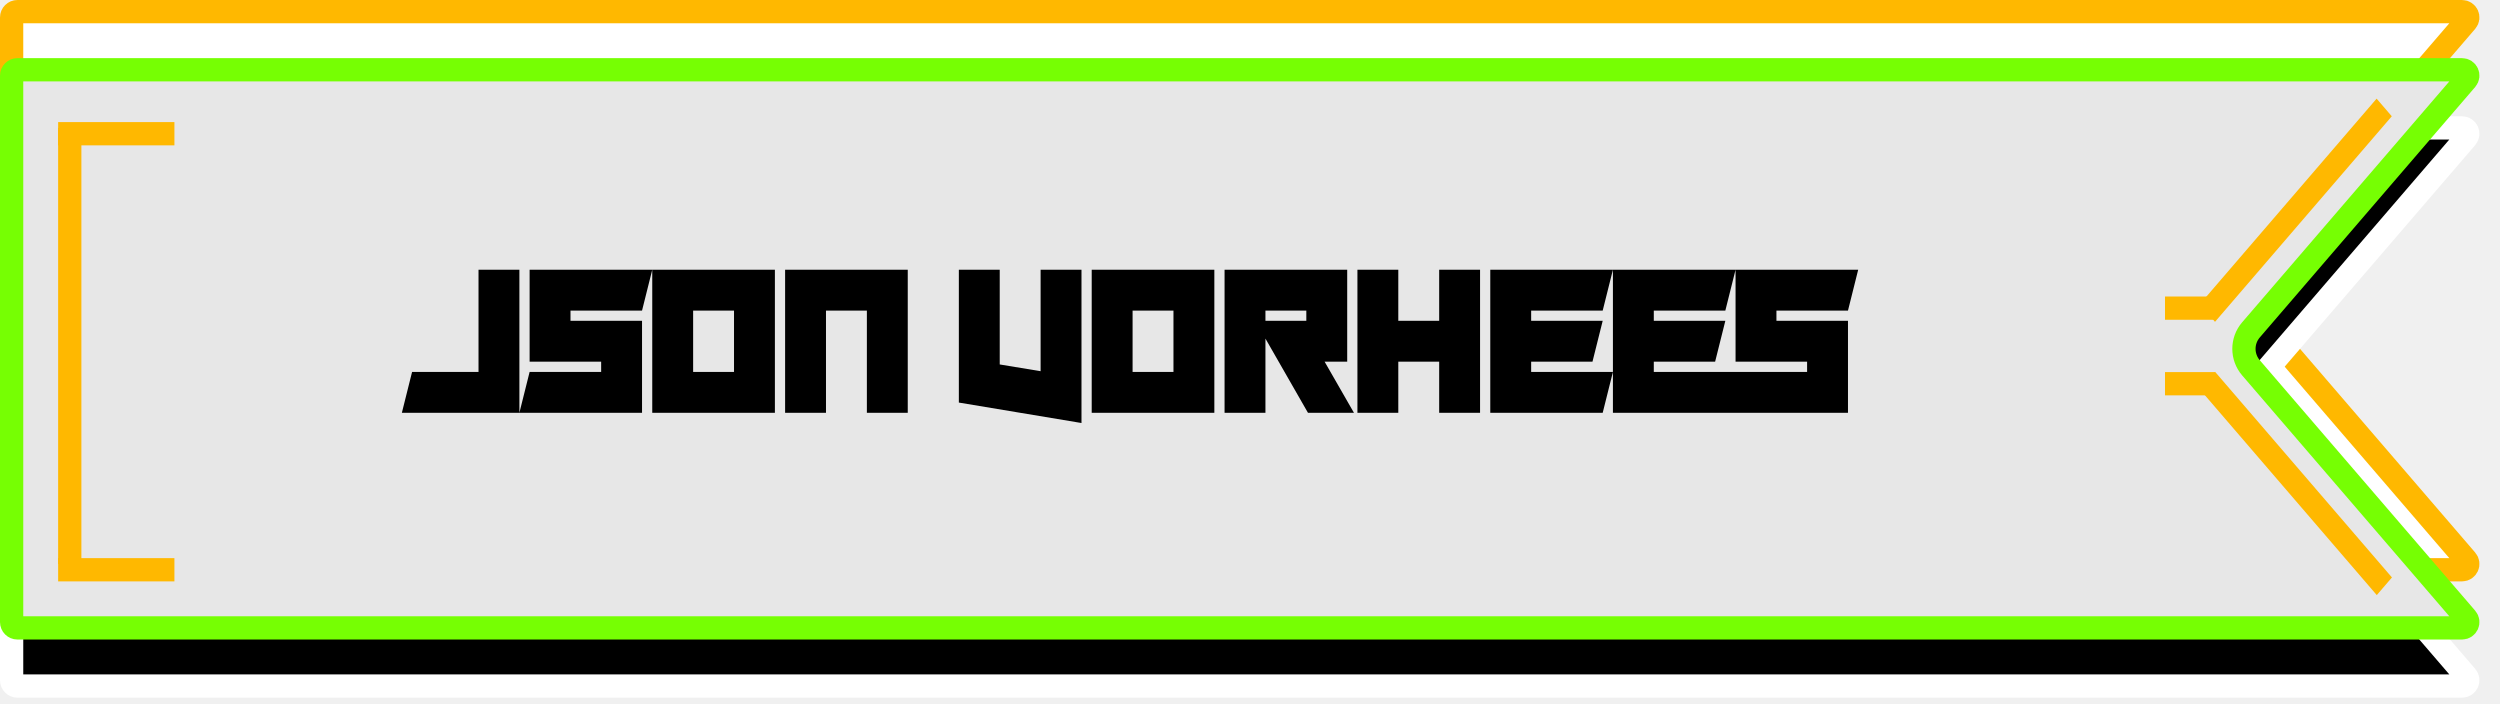
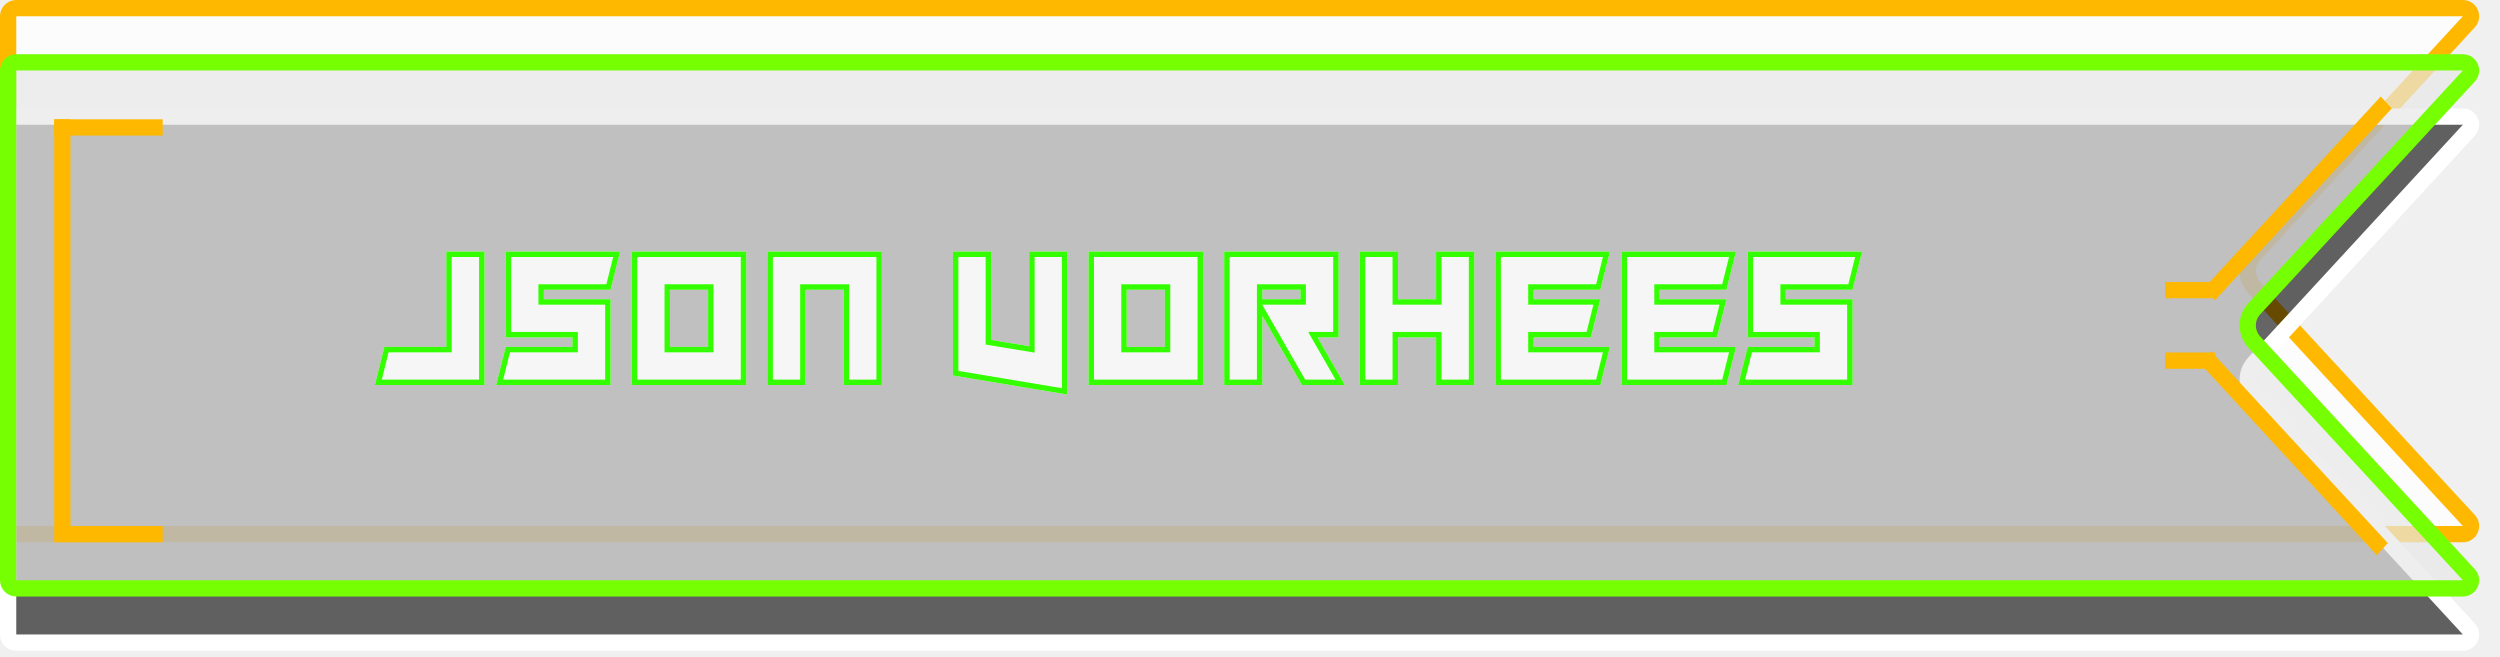
- <svg xmlns="http://www.w3.org/2000/svg" width="430" height="121" viewBox="0 0 430 121" fill="none">
-   <path d="M424.221 3.652L387.166 46.74C385.554 48.614 385.554 51.386 387.166 53.26L424.221 96.348C424.779 96.996 424.318 98 423.463 98H3C2.448 98 2 97.552 2 97V3C2 2.448 2.448 2 3 2H215H423.463C424.318 2 424.779 3.004 424.221 3.652Z" fill="white" stroke="#FFB800" stroke-width="4" />
-   <path d="M424.221 23.652L387.166 66.74C385.554 68.614 385.554 71.386 387.166 73.26L424.221 116.348C424.779 116.996 424.318 118 423.463 118H3C2.448 118 2 117.552 2 117V23C2 22.448 2.448 22 3 22H215H423.463C424.318 22 424.779 23.004 424.221 23.652Z" fill="black" stroke="white" stroke-width="4" />
-   <path d="M424.221 13.652L387.166 56.74C385.554 58.614 385.554 61.386 387.166 63.26L424.221 106.348C424.779 106.996 424.318 108 423.463 108H3C2.448 108 2 107.552 2 107V13C2 12.448 2.448 12 3 12H215H423.463C424.318 12 424.779 13.004 424.221 13.652Z" fill="#E7E7E7" stroke="#76FF03" stroke-width="4" />
-   <line x1="10" y1="23" x2="30" y2="23" stroke="#FFB800" stroke-width="4" />
-   <line x1="12" y1="22" x2="12" y2="97" stroke="#FFB800" stroke-width="4" />
-   <line x1="10" y1="98" x2="30" y2="98" stroke="#FFB800" stroke-width="4" />
-   <line y1="-2" x2="46.632" y2="-2" transform="matrix(0.652039 -0.758185 0.652039 0.758185 380.98 55.3555)" stroke="#FFB800" stroke-width="4" />
-   <line x1="372.38" y1="53" x2="380.98" y2="53" stroke="#FFB800" stroke-width="4" />
-   <line x1="372.38" y1="66" x2="380.98" y2="66" stroke="#FFB800" stroke-width="4" />
-   <line y1="-2" x2="46.632" y2="-2" transform="matrix(0.652039 0.758185 -0.652039 0.758185 378.4 67)" stroke="#FFB800" stroke-width="4" />
-   <path d="M69.121 71L70.879 63.969H82.305V46.391H89.336V71H69.121ZM112.188 46.391L110.43 53.422H98.125V55.18H110.43V71H89.336L91.094 63.969H103.398V62.211H91.094V46.391H112.188ZM126.25 53.422H119.219V63.969H126.25V53.422ZM133.281 46.391V71H112.188V46.391H133.281ZM156.133 71H149.102V53.422H142.07V71H135.039V46.391H156.133V71ZM164.922 46.391H171.953V62.685L178.984 63.846V46.391H186.016V72.758L164.922 69.242V46.391ZM201.836 53.422H194.805V63.969H201.836V53.422ZM208.867 46.391V71H187.773V46.391H208.867ZM224.688 53.422H217.656V55.18H224.688V53.422ZM231.719 46.391V62.211H227.834L232.879 71H224.969L217.656 58.238V71H210.625V46.391H231.719ZM233.477 46.391H240.508V55.18H247.539V46.391H254.57V71H247.539V62.211H240.508V71H233.477V46.391ZM277.422 46.391L275.664 53.422H263.359V55.18H275.664L273.906 62.211H263.359V63.969H277.422L275.664 71H256.328V46.391H277.422ZM298.516 46.391L296.758 53.422H284.453V55.18H296.758L295 62.211H284.453V63.969H298.516L296.758 71H277.422V46.391H298.516ZM319.609 46.391L317.852 53.422H305.547V55.18H317.852V71H296.758L298.516 63.969H310.82V62.211H298.516V46.391H319.609Z" fill="black" />
+ <svg xmlns="http://www.w3.org/2000/svg" width="461" height="121" viewBox="0 0 461 121" fill="none">
+   <path d="M455.256 4.017L415.672 46.95C414.083 48.673 414.083 51.327 415.672 53.05L455.256 95.983C456.142 96.944 455.461 98.5 454.153 98.5H3C2.172 98.5 1.5 97.828 1.5 97V3C1.5 2.172 2.172 1.5 3 1.5H230.5H454.153C455.461 1.5 456.142 3.056 455.256 4.017Z" fill="white" fill-opacity="0.8" stroke="#FFB800" stroke-width="3" />
+   <path d="M455.256 24.017L415.672 66.95C414.083 68.673 414.083 71.327 415.672 73.05L455.256 115.983C456.142 116.944 455.461 118.5 454.153 118.5H3C2.172 118.5 1.5 117.828 1.5 117V23C1.5 22.172 2.172 21.5 3 21.5H230.5H454.153C455.461 21.5 456.142 23.056 455.256 24.017Z" fill="black" fill-opacity="0.6" stroke="white" stroke-width="3" />
+   <path d="M455.256 14.017L415.672 56.95C414.083 58.673 414.083 61.327 415.672 63.05L455.256 105.983C456.142 106.944 455.461 108.5 454.153 108.5H3C2.172 108.5 1.5 107.828 1.5 107V13C1.5 12.172 2.172 11.5 3 11.5H230.5H454.153C455.461 11.5 456.142 13.056 455.256 14.017Z" fill="#E7E7E7" fill-opacity="0.7" stroke="#76FF03" stroke-width="3" />
+   <line x1="10" y1="23.5" x2="30" y2="23.5" stroke="#FFB800" stroke-width="3" />
+   <line x1="11.5" y1="22" x2="11.5" y2="97" stroke="#FFB800" stroke-width="3" />
+   <line x1="10" y1="98.5" x2="30" y2="98.5" stroke="#FFB800" stroke-width="3" />
+   <line y1="-1.5" x2="48.09" y2="-1.5" transform="matrix(0.677853 -0.735198 0.677853 0.735198 408.446 55.3555)" stroke="#FFB800" stroke-width="3" />
+   <line x1="399.226" y1="53.5" x2="408.446" y2="53.5" stroke="#FFB800" stroke-width="3" />
+   <line x1="399.226" y1="66.5" x2="408.446" y2="66.5" stroke="#FFB800" stroke-width="3" />
+   <line y1="-1.5" x2="48.09" y2="-1.5" transform="matrix(0.677853 0.735198 -0.677853 0.735198 405.68 67)" stroke="#FFB800" stroke-width="3" />
+   <mask id="path-11-inside-1_63_669" fill="white">
+     <path d="M69.121 71L70.879 63.969H82.305V46.391H89.336V71H69.121ZM114.347 46.391L112.59 53.422H100.285V55.18H112.59V71H91.496L93.254 63.969H105.558V62.211H93.254V46.391H114.347ZM130.57 53.422H123.539V63.969H130.57V53.422ZM137.601 46.391V71H116.507V46.391H137.601ZM162.613 71H155.582V53.422H148.55V71H141.519V46.391H162.613V71ZM175.722 46.391H182.753V62.685L189.784 63.846V46.391H196.816V72.758L175.722 69.242V46.391ZM214.796 53.422H207.765V63.969H214.796V53.422ZM221.827 46.391V71H200.733V46.391H221.827ZM239.807 53.422H232.776V55.18H239.807V53.422ZM246.839 46.391V62.211H242.954L247.999 71H240.089L232.776 58.238V71H225.745V46.391H246.839ZM250.757 46.391H257.788V55.18H264.819V46.391H271.85V71H264.819V62.211H257.788V71H250.757V46.391ZM296.862 46.391L295.104 53.422H282.799V55.18H295.104L293.346 62.211H282.799V63.969H296.862L295.104 71H275.768V46.391H296.862ZM320.116 46.391L318.358 53.422H306.053V55.18H318.358L316.6 62.211H306.053V63.969H320.116L318.358 71H299.022V46.391H320.116ZM343.369 46.391L341.612 53.422H329.307V55.18H341.612V71H320.518L322.276 63.969H334.58V62.211H322.276V46.391H343.369Z" />
+   </mask>
+   <path d="M69.121 71L70.879 63.969H82.305V46.391H89.336V71H69.121ZM114.347 46.391L112.59 53.422H100.285V55.18H112.59V71H91.496L93.254 63.969H105.558V62.211H93.254V46.391H114.347ZM130.57 53.422H123.539V63.969H130.57V53.422ZM137.601 46.391V71H116.507V46.391H137.601ZM162.613 71H155.582V53.422H148.55V71H141.519V46.391H162.613V71ZM175.722 46.391H182.753V62.685L189.784 63.846V46.391H196.816V72.758L175.722 69.242V46.391ZM214.796 53.422H207.765V63.969H214.796V53.422ZM221.827 46.391V71H200.733V46.391H221.827ZM239.807 53.422H232.776V55.18H239.807V53.422ZM246.839 46.391V62.211H242.954L247.999 71H240.089L232.776 58.238V71H225.745V46.391H246.839ZM250.757 46.391H257.788V55.18H264.819V46.391H271.85V71H264.819V62.211H257.788V71H250.757V46.391ZM296.862 46.391L295.104 53.422H282.799V55.18H295.104L293.346 62.211H282.799V63.969H296.862L295.104 71H275.768V46.391H296.862ZM320.116 46.391L318.358 53.422H306.053V55.18H318.358L316.6 62.211H306.053V63.969H320.116L318.358 71H299.022V46.391H320.116ZM343.369 46.391L341.612 53.422H329.307V55.18H341.612V71H320.518L322.276 63.969H334.58V62.211H322.276V46.391H343.369Z" fill="white" fill-opacity="0.85" />
+   <path d="M69.121 71L68.151 70.757L67.84 72H69.121V71ZM70.879 63.969V62.969H70.098L69.909 63.726L70.879 63.969ZM82.305 63.969V64.969H83.305V63.969H82.305ZM82.305 46.391V45.391H81.305V46.391H82.305ZM89.336 46.391H90.336V45.391H89.336V46.391ZM89.336 71V72H90.336V71H89.336ZM70.091 71.243L71.849 64.211L69.909 63.726L68.151 70.757L70.091 71.243ZM70.879 64.969H82.305V62.969H70.879V64.969ZM83.305 63.969V46.391H81.305V63.969H83.305ZM82.305 47.391H89.336V45.391H82.305V47.391ZM88.336 46.391V71H90.336V46.391H88.336ZM89.336 70H69.121V72H89.336V70ZM114.347 46.391L115.318 46.633L115.628 45.391H114.347V46.391ZM112.59 53.422V54.422H113.37L113.56 53.664L112.59 53.422ZM100.285 53.422V52.422H99.285V53.422H100.285ZM100.285 55.18H99.285V56.18H100.285V55.18ZM112.59 55.18H113.59V54.18H112.59V55.18ZM112.59 71V72H113.59V71H112.59ZM91.496 71L90.526 70.757L90.215 72H91.496V71ZM93.254 63.969V62.969H92.473L92.284 63.726L93.254 63.969ZM105.558 63.969V64.969H106.558V63.969H105.558ZM105.558 62.211H106.558V61.211H105.558V62.211ZM93.254 62.211H92.254V63.211H93.254V62.211ZM93.254 46.391V45.391H92.254V46.391H93.254ZM113.377 46.148L111.62 53.179L113.56 53.664L115.318 46.633L113.377 46.148ZM112.59 52.422H100.285V54.422H112.59V52.422ZM99.285 53.422V55.18H101.285V53.422H99.285ZM100.285 56.18H112.59V54.18H100.285V56.18ZM111.59 55.18V71H113.59V55.18H111.59ZM112.59 70H91.496V72H112.59V70ZM92.466 71.243L94.224 64.211L92.284 63.726L90.526 70.757L92.466 71.243ZM93.254 64.969H105.558V62.969H93.254V64.969ZM106.558 63.969V62.211H104.558V63.969H106.558ZM105.558 61.211H93.254V63.211H105.558V61.211ZM94.254 62.211V46.391H92.254V62.211H94.254ZM93.254 47.391H114.347V45.391H93.254V47.391ZM130.57 53.422H131.57V52.422H130.57V53.422ZM123.539 53.422V52.422H122.539V53.422H123.539ZM123.539 63.969H122.539V64.969H123.539V63.969ZM130.57 63.969V64.969H131.57V63.969H130.57ZM137.601 46.391H138.601V45.391H137.601V46.391ZM137.601 71V72H138.601V71H137.601ZM116.507 71H115.507V72H116.507V71ZM116.507 46.391V45.391H115.507V46.391H116.507ZM130.57 52.422H123.539V54.422H130.57V52.422ZM122.539 53.422V63.969H124.539V53.422H122.539ZM123.539 64.969H130.57V62.969H123.539V64.969ZM131.57 63.969V53.422H129.57V63.969H131.57ZM136.601 46.391V71H138.601V46.391H136.601ZM137.601 70H116.507V72H137.601V70ZM117.507 71V46.391H115.507V71H117.507ZM116.507 47.391H137.601V45.391H116.507V47.391ZM162.613 71V72H163.613V71H162.613ZM155.582 71H154.582V72H155.582V71ZM155.582 53.422H156.582V52.422H155.582V53.422ZM148.55 53.422V52.422H147.55V53.422H148.55ZM148.55 71V72H149.55V71H148.55ZM141.519 71H140.519V72H141.519V71ZM141.519 46.391V45.391H140.519V46.391H141.519ZM162.613 46.391H163.613V45.391H162.613V46.391ZM162.613 70H155.582V72H162.613V70ZM156.582 71V53.422H154.582V71H156.582ZM155.582 52.422H148.55V54.422H155.582V52.422ZM147.55 53.422V71H149.55V53.422H147.55ZM148.55 70H141.519V72H148.55V70ZM142.519 71V46.391H140.519V71H142.519ZM141.519 47.391H162.613V45.391H141.519V47.391ZM161.613 46.391V71H163.613V46.391H161.613ZM175.722 46.391V45.391H174.722V46.391H175.722ZM182.753 46.391H183.753V45.391H182.753V46.391ZM182.753 62.685H181.753V63.534L182.59 63.672L182.753 62.685ZM189.784 63.846L189.622 64.832L190.784 65.024V63.846H189.784ZM189.784 46.391V45.391H188.784V46.391H189.784ZM196.816 46.391H197.816V45.391H196.816V46.391ZM196.816 72.758L196.651 73.744L197.816 73.938V72.758H196.816ZM175.722 69.242H174.722V70.089L175.557 70.229L175.722 69.242ZM175.722 47.391H182.753V45.391H175.722V47.391ZM181.753 46.391V62.685H183.753V46.391H181.753ZM182.59 63.672L189.622 64.832L189.947 62.859L182.916 61.699L182.59 63.672ZM190.784 63.846V46.391H188.784V63.846H190.784ZM189.784 47.391H196.816V45.391H189.784V47.391ZM195.816 46.391V72.758H197.816V46.391H195.816ZM196.98 71.771L175.886 68.256L175.557 70.229L196.651 73.744L196.98 71.771ZM176.722 69.242V46.391H174.722V69.242H176.722ZM214.796 53.422H215.796V52.422H214.796V53.422ZM207.765 53.422V52.422H206.765V53.422H207.765ZM207.765 63.969H206.765V64.969H207.765V63.969ZM214.796 63.969V64.969H215.796V63.969H214.796ZM221.827 46.391H222.827V45.391H221.827V46.391ZM221.827 71V72H222.827V71H221.827ZM200.733 71H199.733V72H200.733V71ZM200.733 46.391V45.391H199.733V46.391H200.733ZM214.796 52.422H207.765V54.422H214.796V52.422ZM206.765 53.422V63.969H208.765V53.422H206.765ZM207.765 64.969H214.796V62.969H207.765V64.969ZM215.796 63.969V53.422H213.796V63.969H215.796ZM220.827 46.391V71H222.827V46.391H220.827ZM221.827 70H200.733V72H221.827V70ZM201.733 71V46.391H199.733V71H201.733ZM200.733 47.391H221.827V45.391H200.733V47.391ZM239.807 53.422H240.807V52.422H239.807V53.422ZM232.776 53.422V52.422H231.776V53.422H232.776ZM232.776 55.18H231.776V56.18H232.776V55.18ZM239.807 55.18V56.18H240.807V55.18H239.807ZM246.839 46.391H247.839V45.391H246.839V46.391ZM246.839 62.211V63.211H247.839V62.211H246.839ZM242.954 62.211V61.211H241.227L242.087 62.709L242.954 62.211ZM247.999 71V72H249.726L248.866 70.502L247.999 71ZM240.089 71L239.221 71.497L239.509 72H240.089V71ZM232.776 58.238L233.644 57.741L231.776 54.482V58.238H232.776ZM232.776 71V72H233.776V71H232.776ZM225.745 71H224.745V72H225.745V71ZM225.745 46.391V45.391H224.745V46.391H225.745ZM239.807 52.422H232.776V54.422H239.807V52.422ZM231.776 53.422V55.18H233.776V53.422H231.776ZM232.776 56.18H239.807V54.18H232.776V56.18ZM240.807 55.18V53.422H238.807V55.18H240.807ZM245.839 46.391V62.211H247.839V46.391H245.839ZM246.839 61.211H242.954V63.211H246.839V61.211ZM242.087 62.709L247.132 71.498L248.866 70.502L243.821 61.713L242.087 62.709ZM247.999 70H240.089V72H247.999V70ZM240.956 70.503L233.644 57.741L231.909 58.735L239.221 71.497L240.956 70.503ZM231.776 58.238V71H233.776V58.238H231.776ZM232.776 70H225.745V72H232.776V70ZM226.745 71V46.391H224.745V71H226.745ZM225.745 47.391H246.839V45.391H225.745V47.391ZM250.757 46.391V45.391H249.757V46.391H250.757ZM257.788 46.391H258.788V45.391H257.788V46.391ZM257.788 55.18H256.788V56.18H257.788V55.18ZM264.819 55.18V56.18H265.819V55.18H264.819ZM264.819 46.391V45.391H263.819V46.391H264.819ZM271.85 46.391H272.85V45.391H271.85V46.391ZM271.85 71V72H272.85V71H271.85ZM264.819 71H263.819V72H264.819V71ZM264.819 62.211H265.819V61.211H264.819V62.211ZM257.788 62.211V61.211H256.788V62.211H257.788ZM257.788 71V72H258.788V71H257.788ZM250.757 71H249.757V72H250.757V71ZM250.757 47.391H257.788V45.391H250.757V47.391ZM256.788 46.391V55.18H258.788V46.391H256.788ZM257.788 56.18H264.819V54.18H257.788V56.18ZM265.819 55.18V46.391H263.819V55.18H265.819ZM264.819 47.391H271.85V45.391H264.819V47.391ZM270.85 46.391V71H272.85V46.391H270.85ZM271.85 70H264.819V72H271.85V70ZM265.819 71V62.211H263.819V71H265.819ZM264.819 61.211H257.788V63.211H264.819V61.211ZM256.788 62.211V71H258.788V62.211H256.788ZM257.788 70H250.757V72H257.788V70ZM251.757 71V46.391H249.757V71H251.757ZM296.862 46.391L297.832 46.633L298.143 45.391H296.862V46.391ZM295.104 53.422V54.422H295.885L296.074 53.664L295.104 53.422ZM282.799 53.422V52.422H281.799V53.422H282.799ZM282.799 55.18H281.799V56.18H282.799V55.18ZM295.104 55.18L296.074 55.422L296.385 54.18H295.104V55.18ZM293.346 62.211V63.211H294.127L294.316 62.453L293.346 62.211ZM282.799 62.211V61.211H281.799V62.211H282.799ZM282.799 63.969H281.799V64.969H282.799V63.969ZM296.862 63.969L297.832 64.211L298.143 62.969H296.862V63.969ZM295.104 71V72H295.885L296.074 71.243L295.104 71ZM275.768 71H274.768V72H275.768V71ZM275.768 46.391V45.391H274.768V46.391H275.768ZM295.892 46.148L294.134 53.179L296.074 53.664L297.832 46.633L295.892 46.148ZM295.104 52.422H282.799V54.422H295.104V52.422ZM281.799 53.422V55.18H283.799V53.422H281.799ZM282.799 56.18H295.104V54.18H282.799V56.18ZM294.134 54.937L292.376 61.968L294.316 62.453L296.074 55.422L294.134 54.937ZM293.346 61.211H282.799V63.211H293.346V61.211ZM281.799 62.211V63.969H283.799V62.211H281.799ZM282.799 64.969H296.862V62.969H282.799V64.969ZM295.892 63.726L294.134 70.757L296.074 71.243L297.832 64.211L295.892 63.726ZM295.104 70H275.768V72H295.104V70ZM276.768 71V46.391H274.768V71H276.768ZM275.768 47.391H296.862V45.391H275.768V47.391ZM320.116 46.391L321.086 46.633L321.396 45.391H320.116V46.391ZM318.358 53.422V54.422H319.139L319.328 53.664L318.358 53.422ZM306.053 53.422V52.422H305.053V53.422H306.053ZM306.053 55.18H305.053V56.18H306.053V55.18ZM318.358 55.18L319.328 55.422L319.639 54.18H318.358V55.18ZM316.6 62.211V63.211H317.381L317.57 62.453L316.6 62.211ZM306.053 62.211V61.211H305.053V62.211H306.053ZM306.053 63.969H305.053V64.969H306.053V63.969ZM320.116 63.969L321.086 64.211L321.396 62.969H320.116V63.969ZM318.358 71V72H319.139L319.328 71.243L318.358 71ZM299.022 71H298.022V72H299.022V71ZM299.022 46.391V45.391H298.022V46.391H299.022ZM319.145 46.148L317.388 53.179L319.328 53.664L321.086 46.633L319.145 46.148ZM318.358 52.422H306.053V54.422H318.358V52.422ZM305.053 53.422V55.18H307.053V53.422H305.053ZM306.053 56.18H318.358V54.18H306.053V56.18ZM317.388 54.937L315.63 61.968L317.57 62.453L319.328 55.422L317.388 54.937ZM316.6 61.211H306.053V63.211H316.6V61.211ZM305.053 62.211V63.969H307.053V62.211H305.053ZM306.053 64.969H320.116V62.969H306.053V64.969ZM319.145 63.726L317.388 70.757L319.328 71.243L321.086 64.211L319.145 63.726ZM318.358 70H299.022V72H318.358V70ZM300.022 71V46.391H298.022V71H300.022ZM299.022 47.391H320.116V45.391H299.022V47.391ZM343.369 46.391L344.34 46.633L344.65 45.391H343.369V46.391ZM341.612 53.422V54.422H342.392L342.582 53.664L341.612 53.422ZM329.307 53.422V52.422H328.307V53.422H329.307ZM329.307 55.18H328.307V56.18H329.307V55.18ZM341.612 55.18H342.612V54.18H341.612V55.18ZM341.612 71V72H342.612V71H341.612ZM320.518 71L319.548 70.757L319.237 72H320.518V71ZM322.276 63.969V62.969H321.495L321.305 63.726L322.276 63.969ZM334.58 63.969V64.969H335.58V63.969H334.58ZM334.58 62.211H335.58V61.211H334.58V62.211ZM322.276 62.211H321.276V63.211H322.276V62.211ZM322.276 46.391V45.391H321.276V46.391H322.276ZM342.399 46.148L340.641 53.179L342.582 53.664L344.34 46.633L342.399 46.148ZM341.612 52.422H329.307V54.422H341.612V52.422ZM328.307 53.422V55.18H330.307V53.422H328.307ZM329.307 56.18H341.612V54.18H329.307V56.18ZM340.612 55.18V71H342.612V55.18H340.612ZM341.612 70H320.518V72H341.612V70ZM321.488 71.243L323.246 64.211L321.305 63.726L319.548 70.757L321.488 71.243ZM322.276 64.969H334.58V62.969H322.276V64.969ZM335.58 63.969V62.211H333.58V63.969H335.58ZM334.58 61.211H322.276V63.211H334.58V61.211ZM323.276 62.211V46.391H321.276V62.211H323.276ZM322.276 47.391H343.369V45.391H322.276V47.391Z" fill="#34FF00" mask="url(#path-11-inside-1_63_669)" />
</svg>
